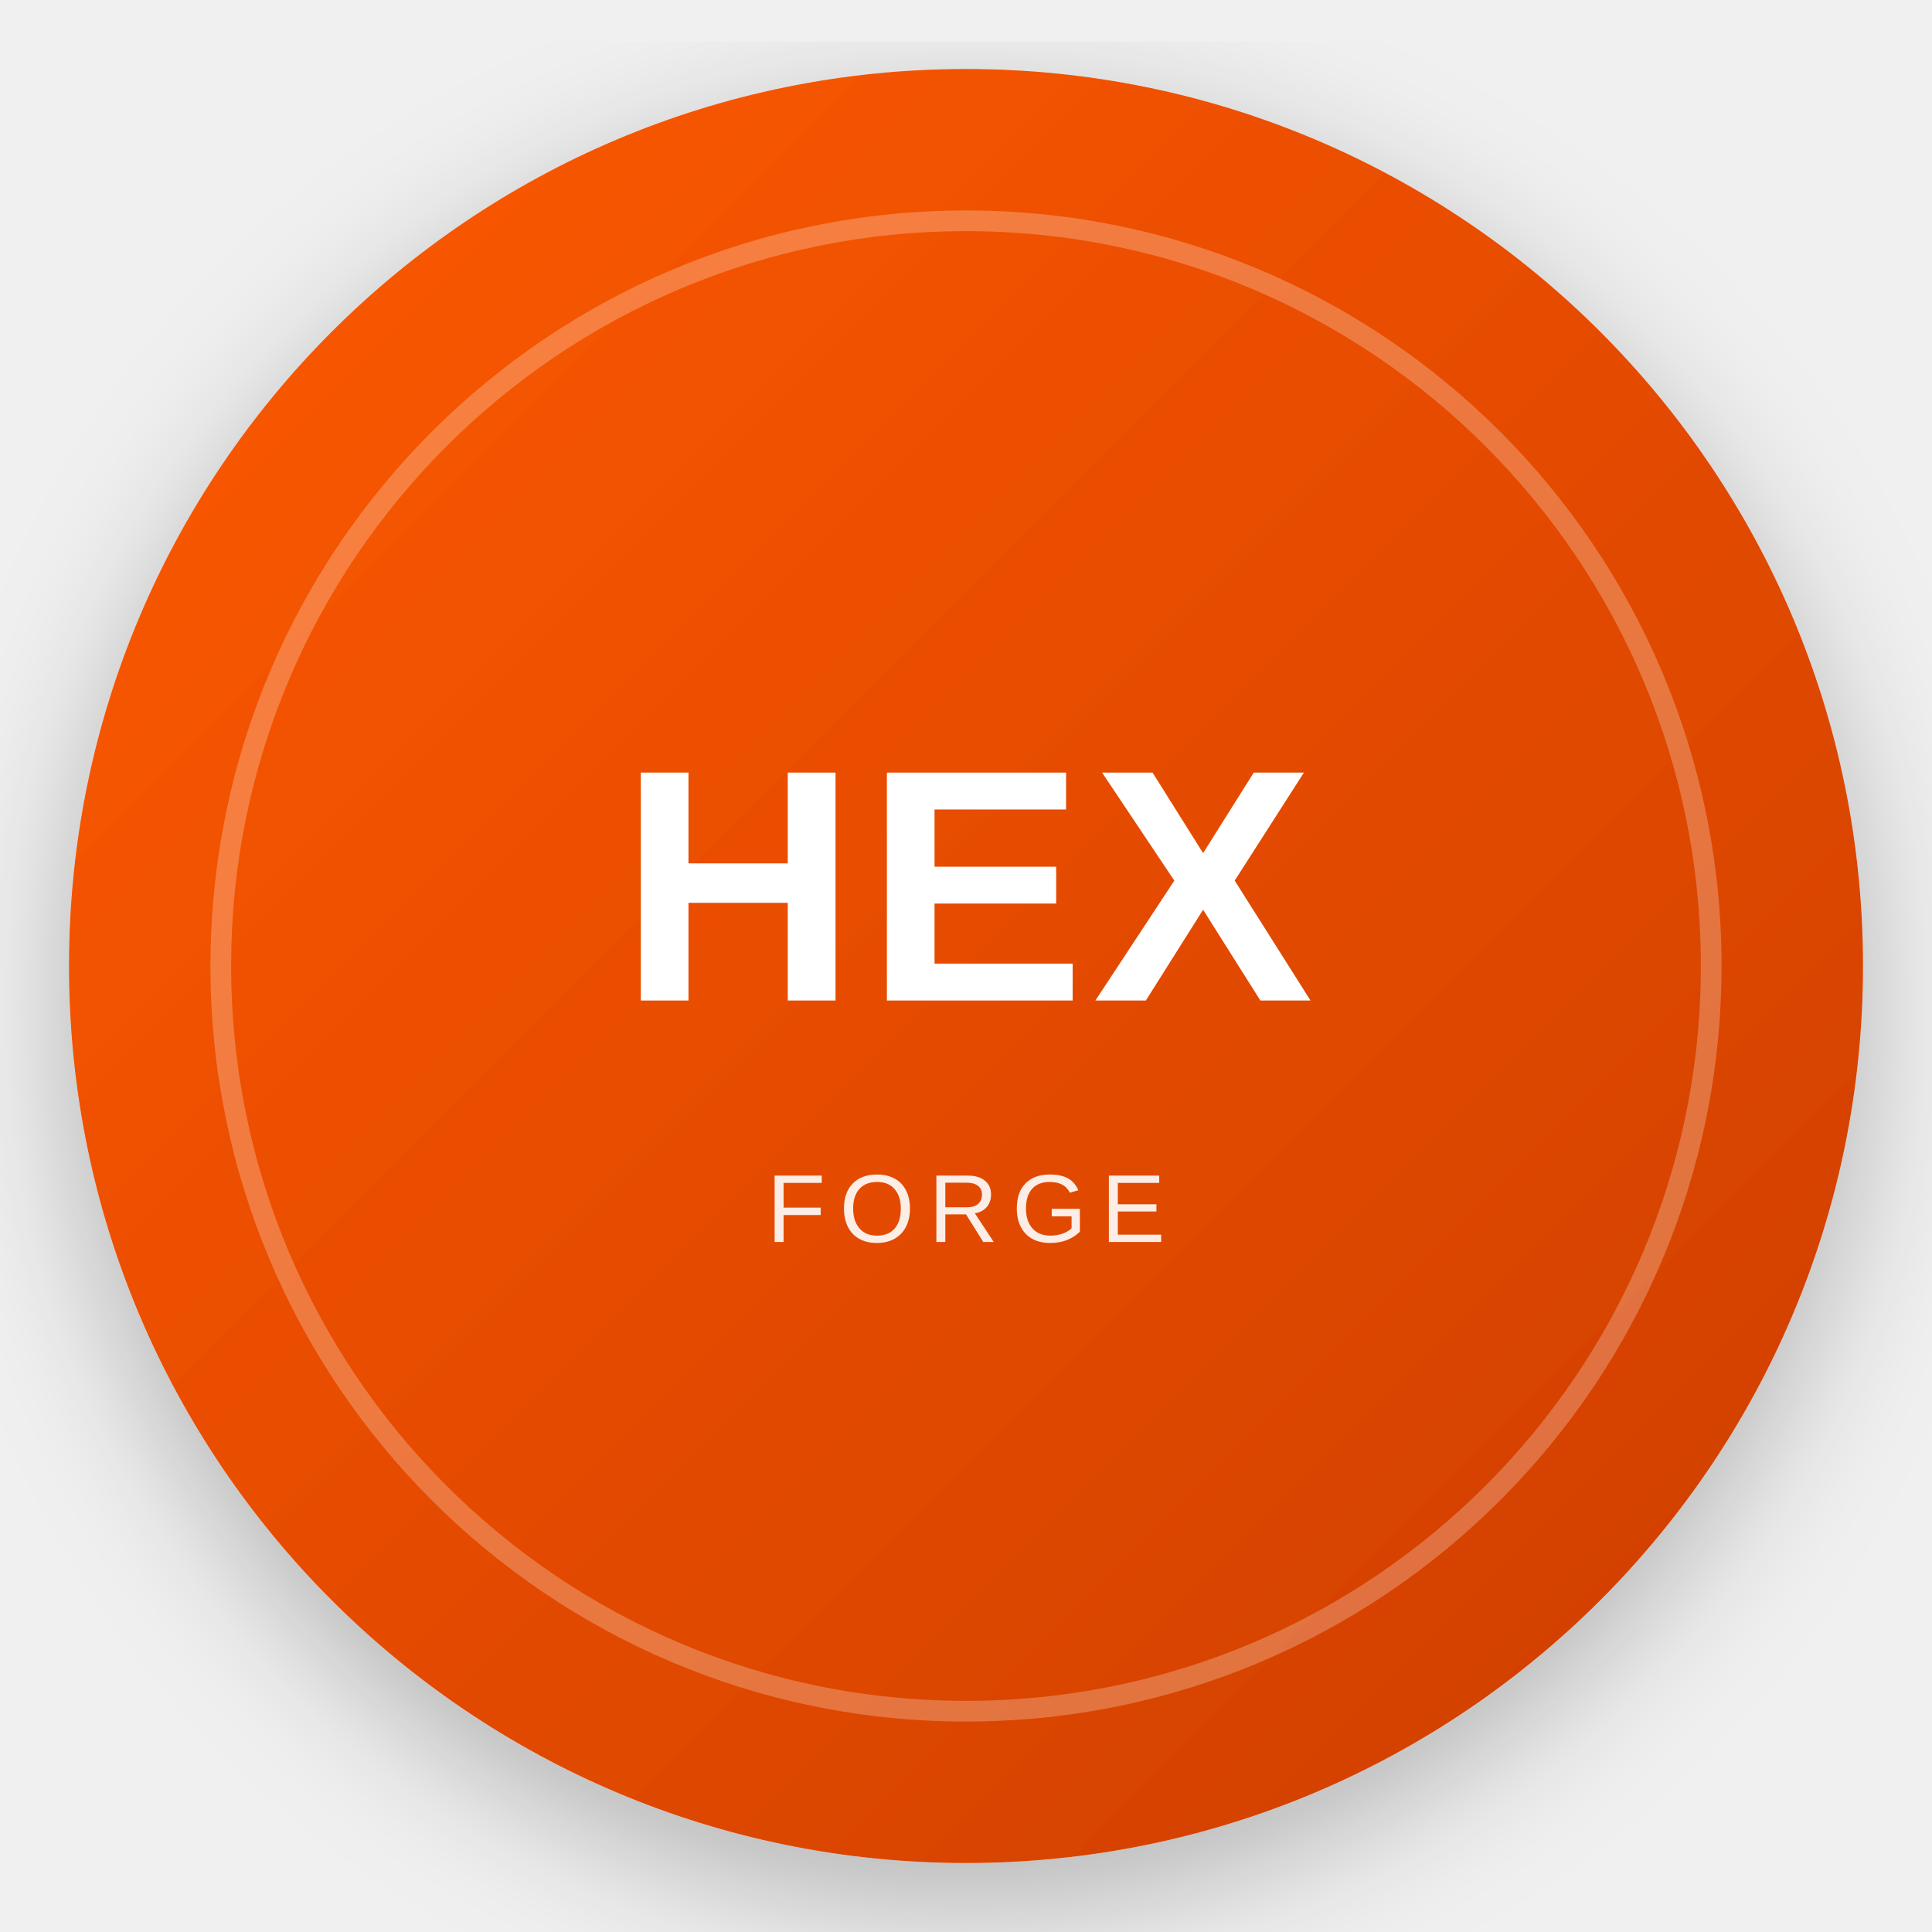
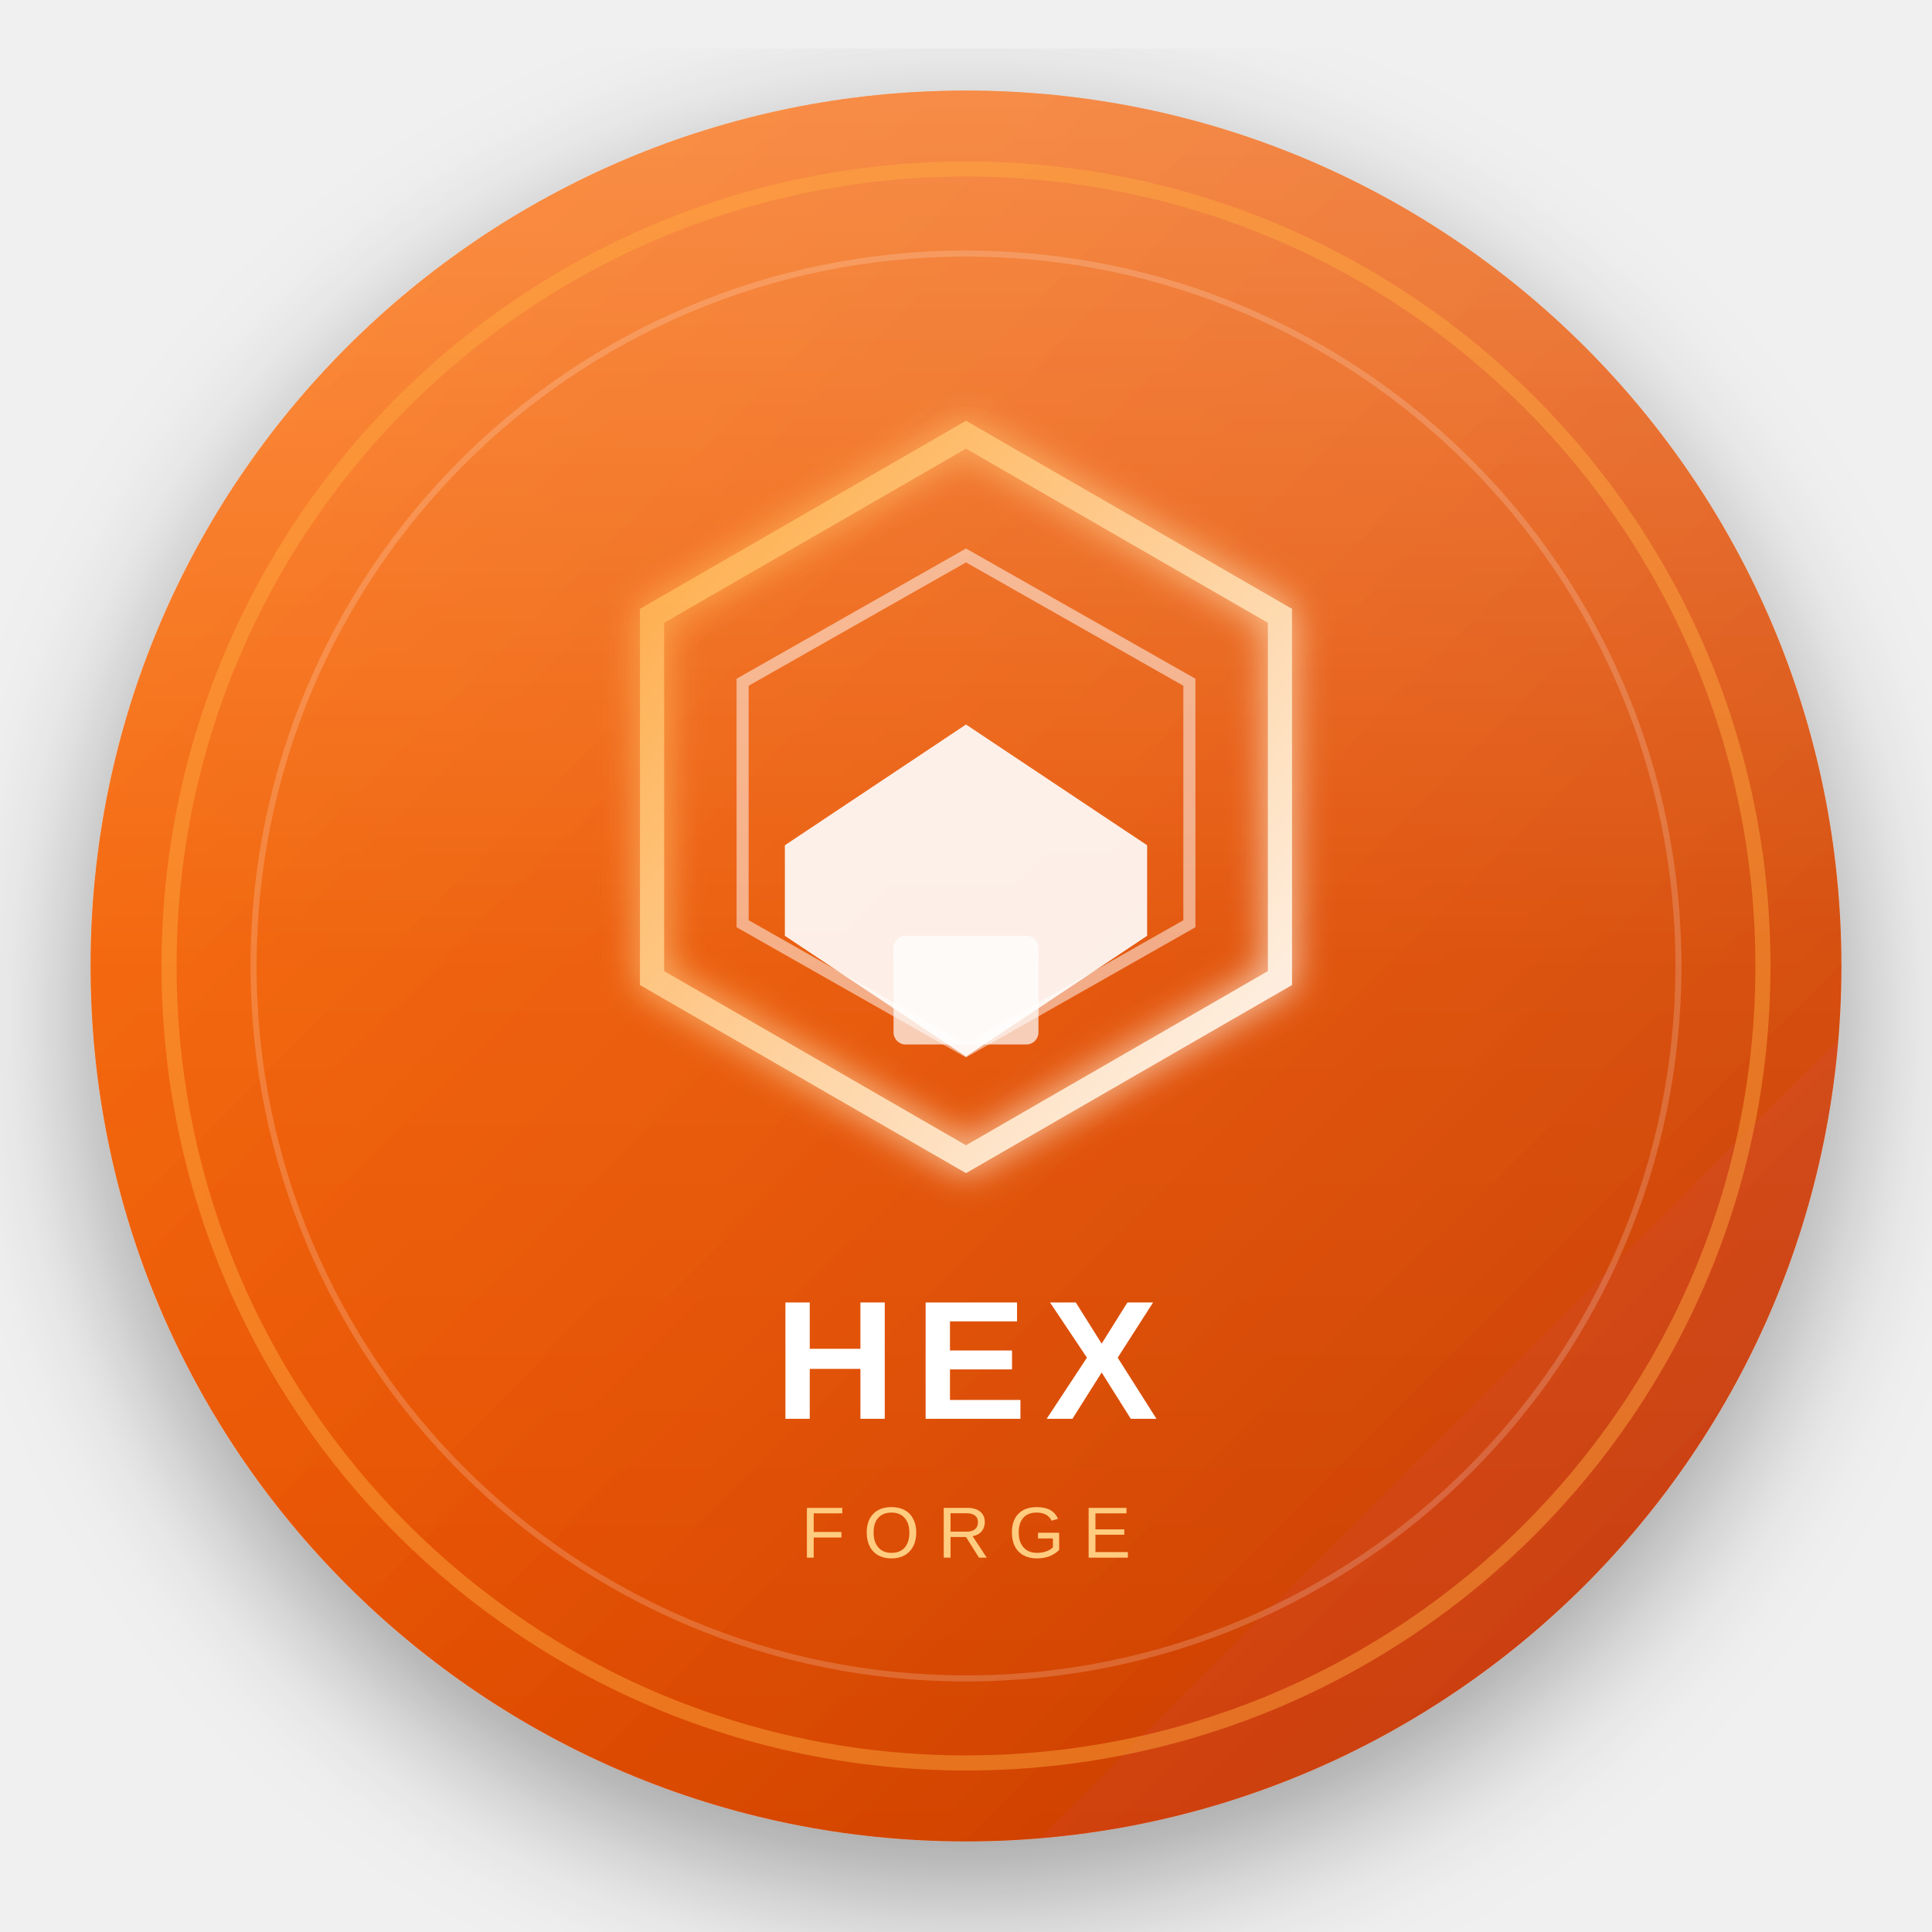
- <svg xmlns="http://www.w3.org/2000/svg" width="280" height="280" viewBox="0 0 280 280">
+ <svg xmlns="http://www.w3.org/2000/svg" width="320" height="320" viewBox="0 0 320 320">
  <defs>
-     <linearGradient id="g" x1="0%" y1="0%" x2="100%" y2="100%">
-       <stop offset="0%" stop-color="#FF5A00" />
-       <stop offset="100%" stop-color="#CC3D00" />
+     <linearGradient id="bg" x1="0%" y1="0%" x2="100%" y2="100%">
+       <stop offset="0%" stop-color="#FF6D00" />
+       <stop offset="50%" stop-color="#E65100" />
+       <stop offset="100%" stop-color="#BF360C" />
    </linearGradient>
-     <filter id="s" x="-20%" y="-20%" width="140%" height="140%">
-       <feDropShadow dx="0" dy="6" stdDeviation="10" flood-opacity="0.25" />
+     <linearGradient id="shine" x1="0%" y1="0%" x2="0%" y2="100%">
+       <stop offset="0%" stop-color="#ffffff" stop-opacity="0.28" />
+       <stop offset="50%" stop-color="#ffffff" stop-opacity="0.06" />
+       <stop offset="100%" stop-color="#ffffff" stop-opacity="0" />
+     </linearGradient>
+     <linearGradient id="icon" x1="0%" y1="0%" x2="100%" y2="100%">
+       <stop offset="0%" stop-color="#FFAB40" />
+       <stop offset="100%" stop-color="#ffffff" />
+     </linearGradient>
+     <filter id="shadow">
+       <feDropShadow dx="0" dy="8" stdDeviation="12" flood-color="#000" flood-opacity="0.35" />
+     </filter>
+     <filter id="glow">
+       <feGaussianBlur stdDeviation="3" result="coloredBlur" />
+       <feMerge>
+         <feMergeNode in="coloredBlur" />
+         <feMergeNode in="SourceGraphic" />
+       </feMerge>
    </filter>
  </defs>
-   <circle cx="140" cy="140" r="130" fill="url(#g)" filter="url(#s)" />
-   <circle cx="140" cy="140" r="108" fill="none" stroke="white" stroke-width="3" opacity="0.25" />
-   <text x="140" y="145" font-family="Arial Black, Arial, Helvetica, sans-serif" font-size="48" font-weight="900" fill="white" text-anchor="middle" letter-spacing="1">HEX</text>
-   <text x="140" y="180" font-family="Arial, Helvetica, sans-serif" font-size="14" fill="white" text-anchor="middle" opacity="0.9" letter-spacing="2">FORGE</text>
+   <circle cx="160" cy="160" r="145" fill="url(#bg)" filter="url(#shadow)" />
+   <circle cx="160" cy="160" r="145" fill="url(#shine)" />
+   <circle cx="160" cy="160" r="132" fill="none" stroke="#FFAB40" stroke-width="2.5" opacity="0.45" />
+   <circle cx="160" cy="160" r="118" fill="none" stroke="white" stroke-width="1" opacity="0.18" />
+   <polygon points="160,72 212,102 212,162 160,192 108,162 108,102" fill="none" stroke="url(#icon)" stroke-width="4" opacity="0.95" filter="url(#glow)" />
+   <polygon points="160,92 197,113 197,153 160,174 123,153 123,113" fill="none" stroke="white" stroke-width="2" opacity="0.5" />
+   <path d="M130 140 L160 120 L190 140 L190 155 L160 175 L130 155 Z" fill="white" opacity="0.9" />
+   <rect x="148" y="155" width="24" height="18" rx="2" fill="white" opacity="0.7" />
+   <text x="160" y="235" font-family="Segoe UI, Arial, sans-serif" font-size="28" font-weight="800" fill="white" text-anchor="middle" letter-spacing="3">HEX</text>
+   <text x="160" y="258" font-family="Segoe UI, Arial, sans-serif" font-size="12" fill="#FFCC80" text-anchor="middle" letter-spacing="3">FORGE</text>
</svg>
